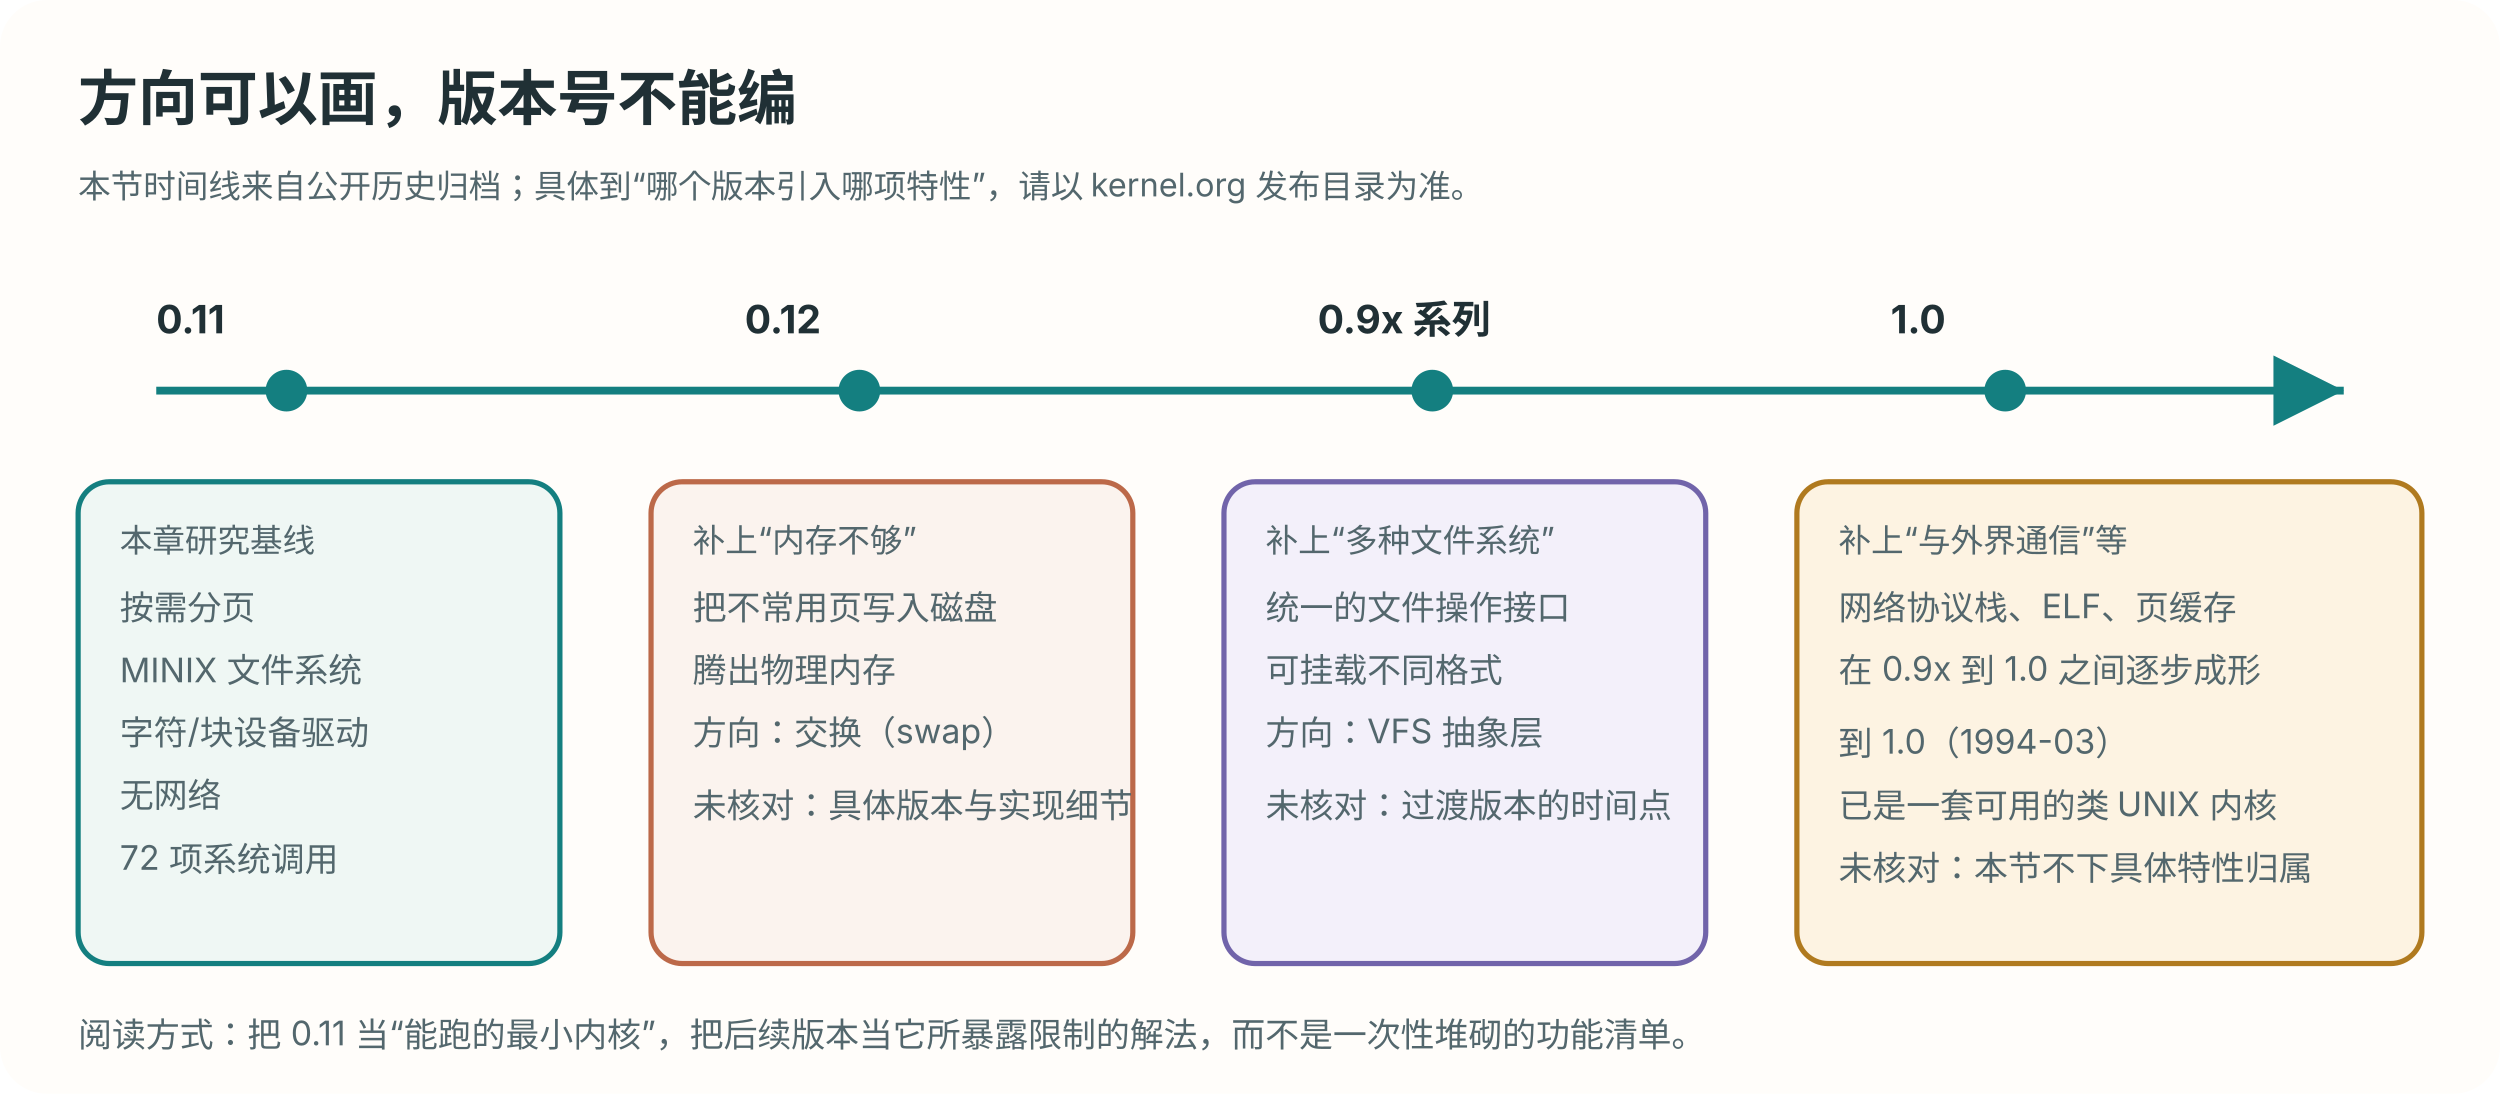
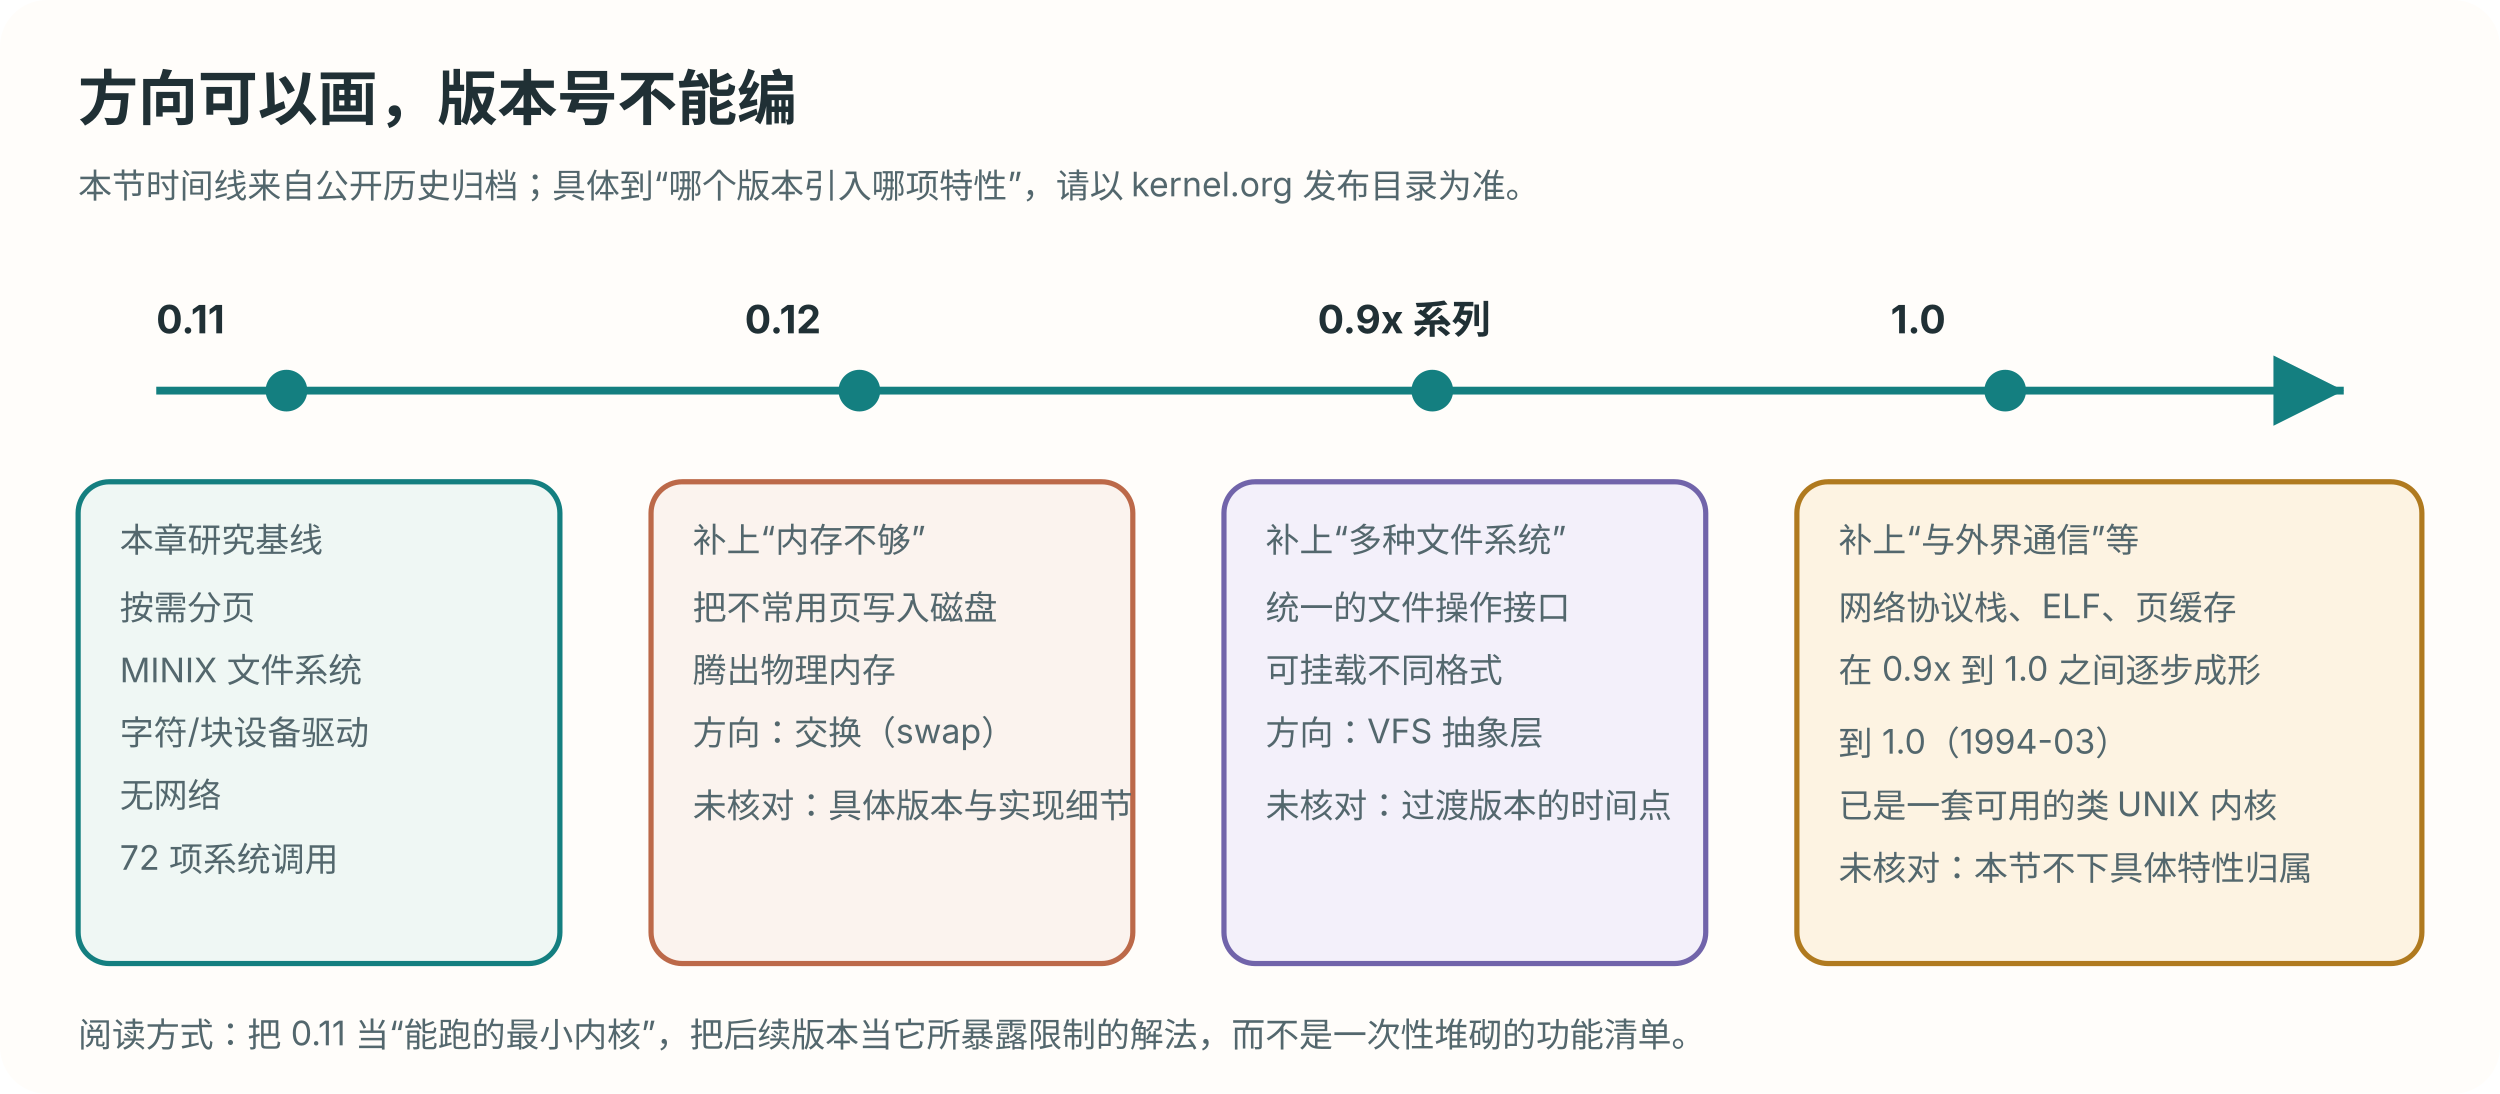
<svg xmlns="http://www.w3.org/2000/svg" width="960" height="420" viewBox="0 0 960 420" role="img" aria-labelledby="title desc">
  <defs>
    <marker id="teal" markerWidth="10" markerHeight="9" refX="9" refY="4.5" orient="auto">
      <path d="M0 0L9 4.5L0 9Z" fill="#147f80" />
    </marker>
  </defs>
-   <style>text{font-family:system-ui,-apple-system,"PingFang SC","Microsoft YaHei",sans-serif;fill:#203035}.title{font-size:23px;font-weight:750}.node{font-size:15px;font-weight:720}.detail{font-size:12.5px;fill:#53676d}.mini{font-size:13px;fill:#53676d}</style>
+   <style>text{font-family:system-ui,-apple-system,"PingFang SC","Microsoft YaHei",sans-serif;fill:#203035}.title{font-size:23px;font-weight:750}.node{font-size:15px;font-weight:720}.detail{font-size:13px;fill:#53676d}.mini{font-size:13px;fill:#53676d}</style>
  <rect width="960" height="420" rx="18" fill="#fffdfa" />
  <text x="30" y="46" class="title">方向可以画，版本号不能编</text>
  <text x="30" y="76" class="detail">本节时间线来自公开历史归档；具体到“哪个版本引入哪项特性”，请以 kernel.org 发布目录为准。</text>
  <line x1="60" y1="150" x2="900" y2="150" stroke="#147f80" stroke-width="3" marker-end="url(#teal)" />
  <circle cx="110" cy="150" r="8" fill="#147f80" />
  <circle cx="330" cy="150" r="8" fill="#147f80" />
  <circle cx="550" cy="150" r="8" fill="#147f80" />
  <circle cx="770" cy="150" r="8" fill="#147f80" />
  <text class="node" x="60" y="128">0.11</text>
  <text class="node" x="286" y="128">0.12</text>
  <text class="node" x="506" y="128">0.9x 系列</text>
  <text class="node" x="726" y="128">1.0</text>
  <rect x="30" y="185" width="185" height="185" rx="12" fill="#eff7f4" stroke="#147f80" stroke-width="2" />
  <text class="detail" x="46" y="212">本章研究基线</text>
  <text class="mini" x="46" y="238">按需分页</text>
  <text class="mini" x="46" y="262">MINIX 文件系统</text>
  <text class="mini" x="46" y="286">字符/块设备驱动</text>
  <text class="mini" x="46" y="310">无网络</text>
  <text class="mini" x="46" y="334">72 项系统调用</text>
  <rect x="250" y="185" width="185" height="185" rx="12" fill="#fbf3ee" stroke="#bc6949" stroke-width="2" />
  <text class="detail" x="266" y="212">补上“内存不够”</text>
  <text class="mini" x="266" y="238">把不常用页写入磁盘</text>
  <text class="mini" x="266" y="262">腾出物理内存</text>
  <text class="mini" x="266" y="286">方向：交换（swap）</text>
  <text class="mini" x="266" y="314">未核对：具体版本与实现细节</text>
  <rect x="470" y="185" width="185" height="185" rx="12" fill="#f3f0fa" stroke="#7164aa" stroke-width="2" />
  <text class="detail" x="486" y="212">补上“多种文件系统”</text>
  <text class="mini" x="486" y="238">统一的文件操作接口</text>
  <text class="mini" x="486" y="262">可挂载不同格式</text>
  <text class="mini" x="486" y="286">方向：VFS 抽象层</text>
  <text class="mini" x="486" y="314">未核对：过渡版本的时间点</text>
  <rect x="690" y="185" width="240" height="185" rx="12" fill="#fdf3e2" stroke="#b07a1f" stroke-width="2" />
  <text class="detail" x="706" y="212">补上“与外界通信”等</text>
  <text class="mini" x="706" y="238">网络协议栈、ELF、页缓存</text>
  <text class="mini" x="706" y="262">在 0.9x 到 1.0 之间逐步成形</text>
  <text class="mini" x="706" y="290">到 1.0（1994-03）</text>
  <text class="mini" x="706" y="314">已是一套可用的类 UNIX 内核</text>
  <text class="mini" x="706" y="338">未核对：本节不下具体特性归属</text>
  <text x="30" y="402" class="mini">阅读方式：把 0.11 当“能跑的最小内核”，把后续版本当它所暴露限制的解法，而不是一次性堆砌的功能清单。</text>
</svg>
